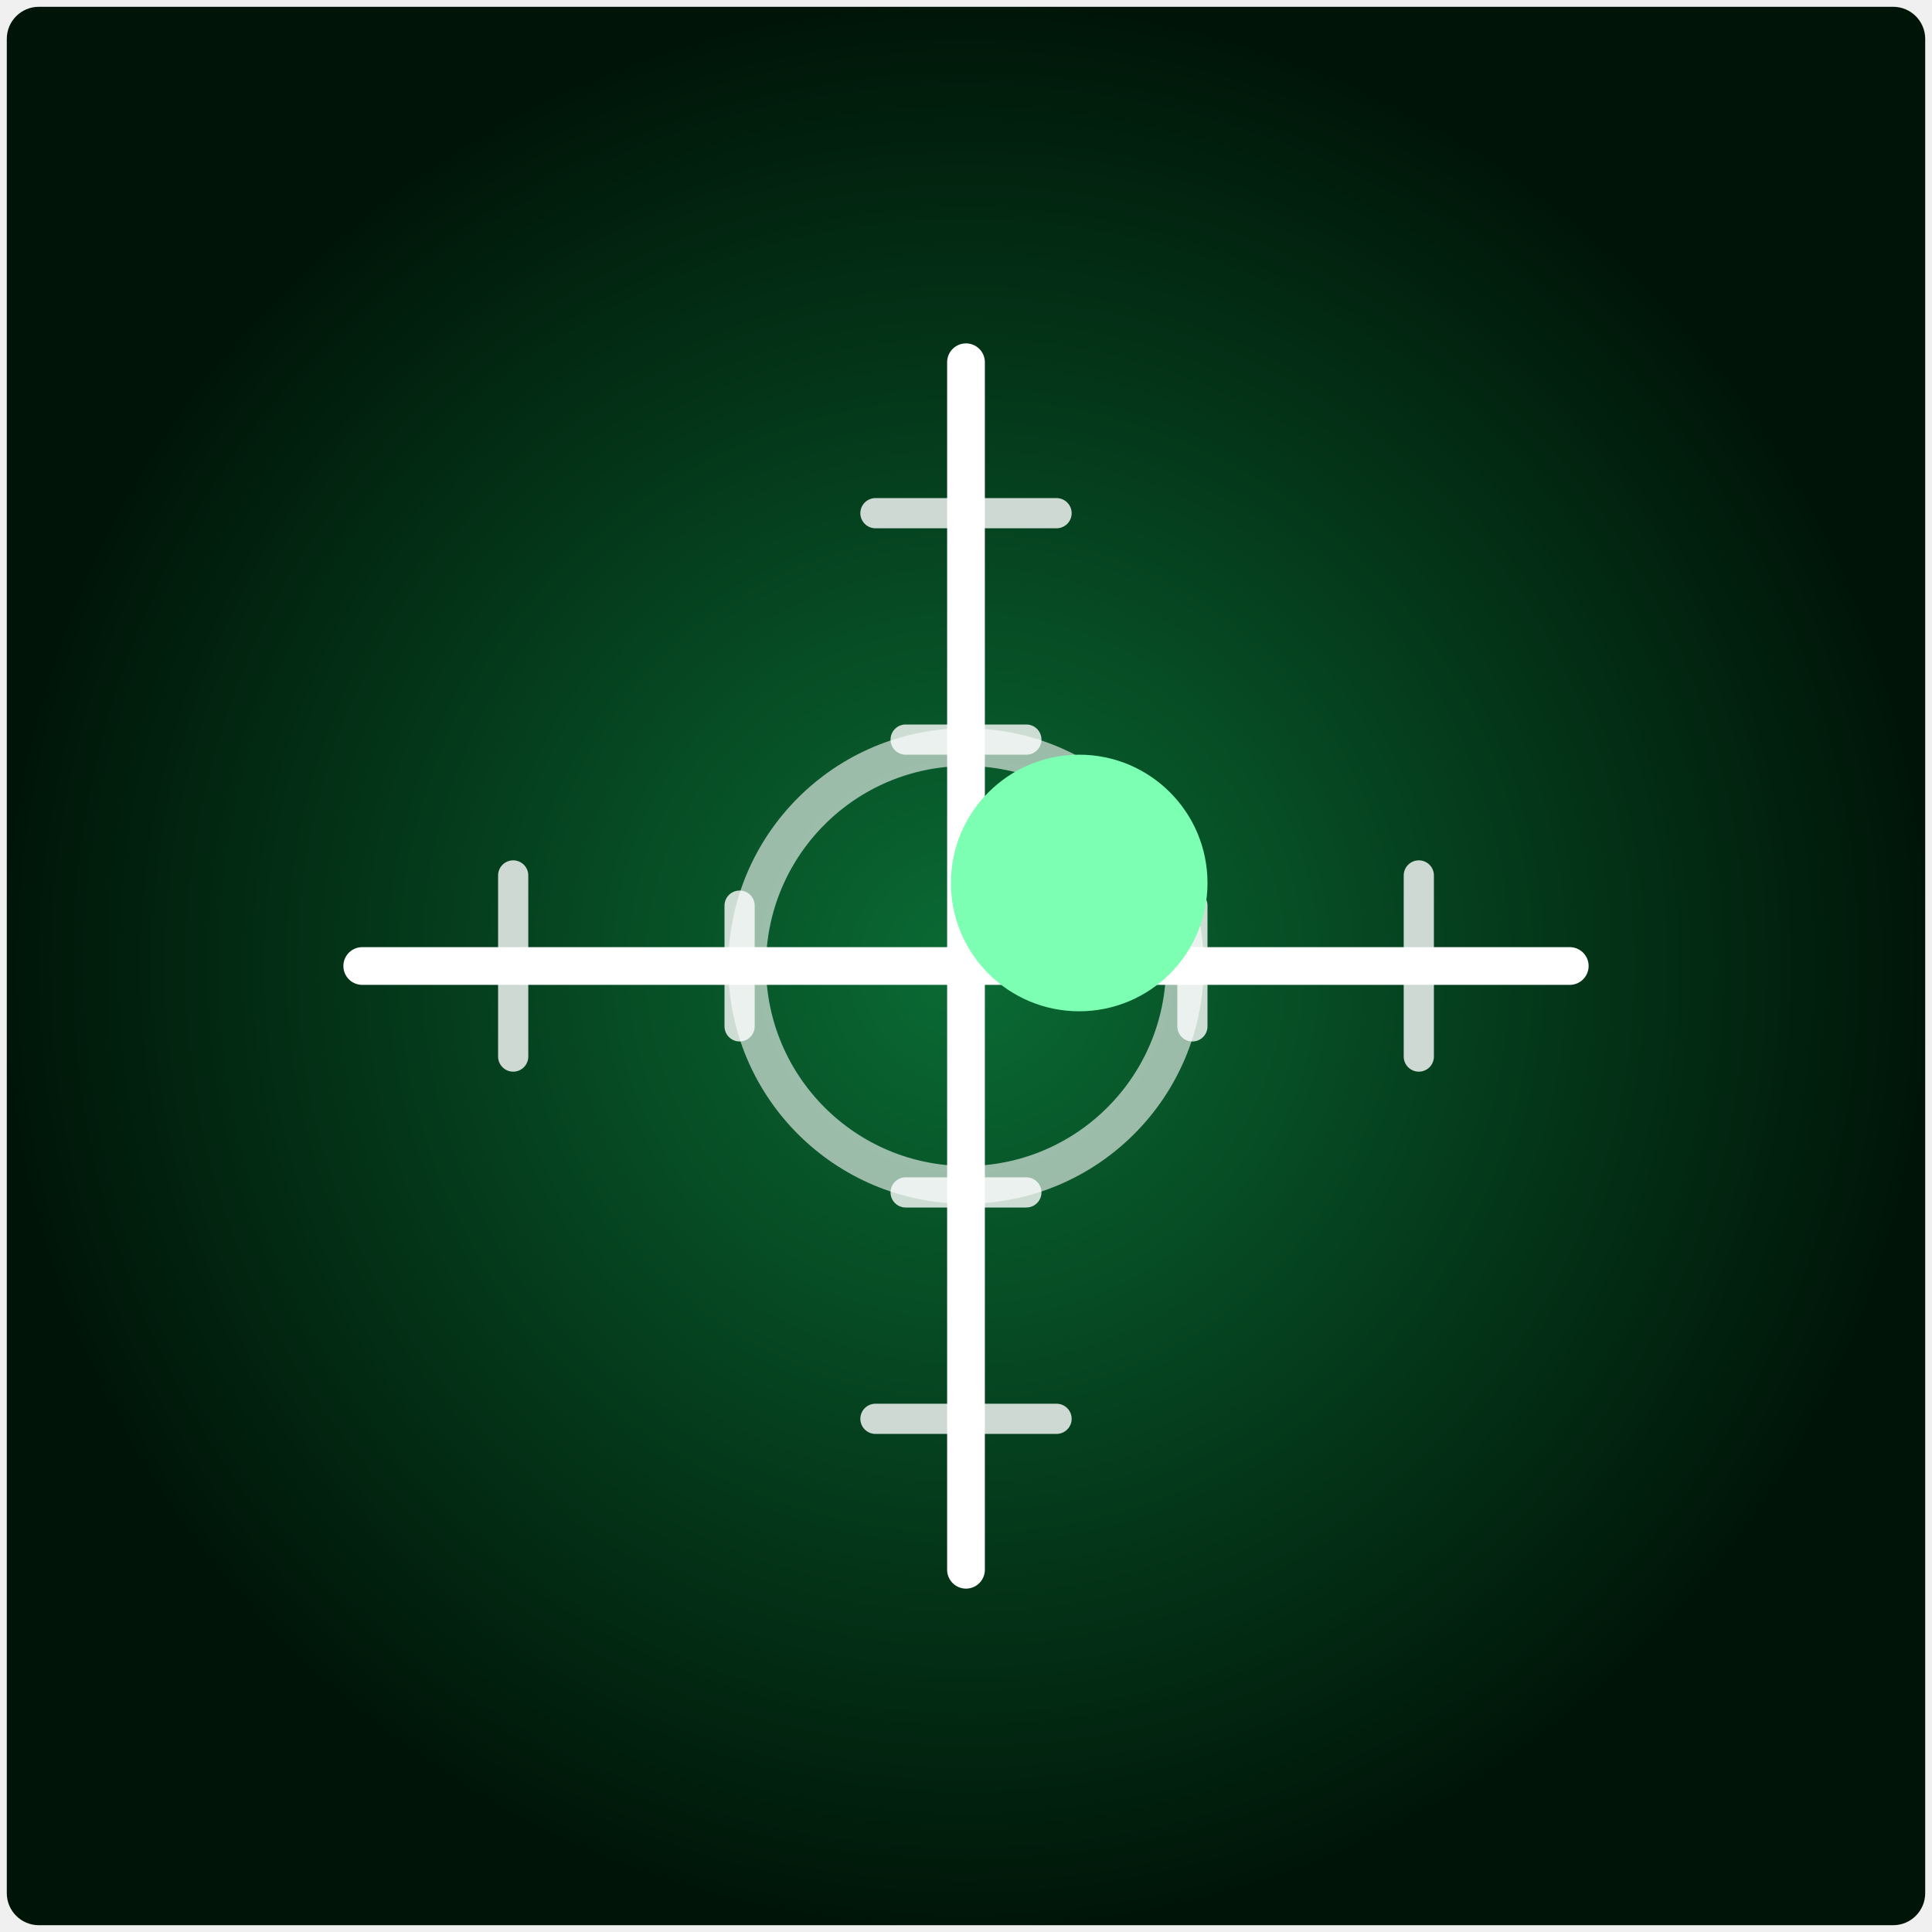
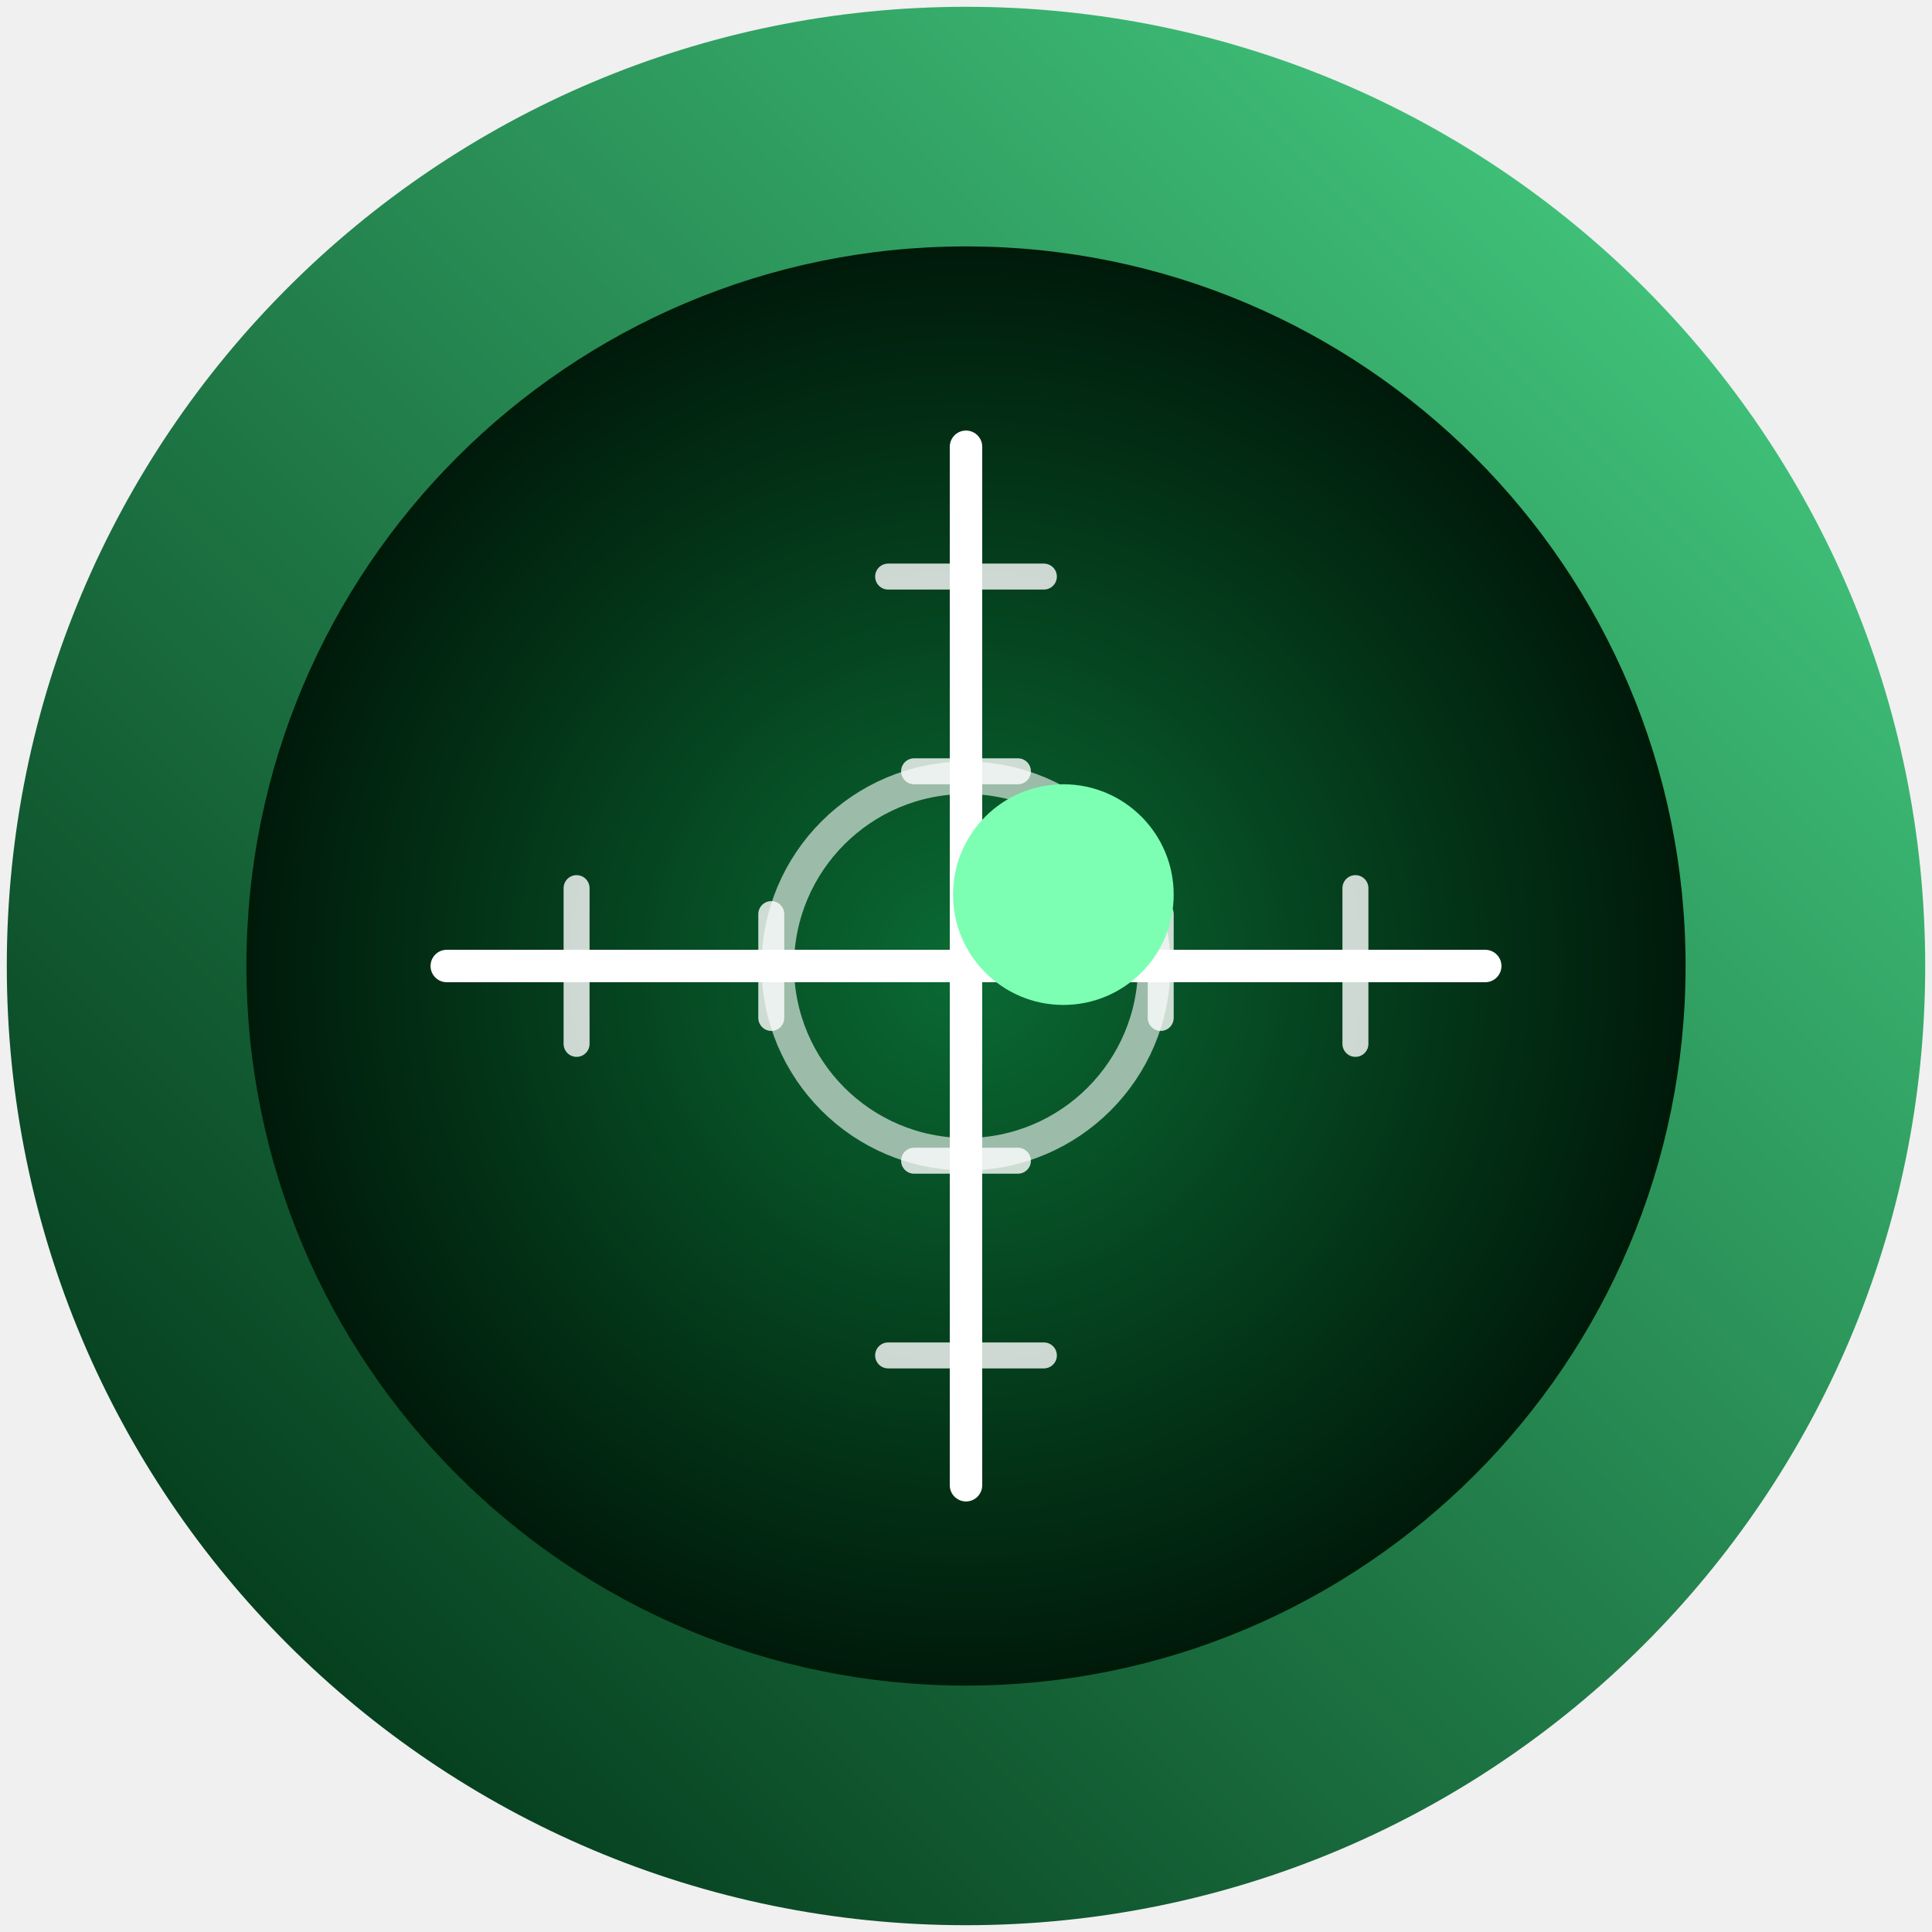
<svg xmlns="http://www.w3.org/2000/svg" width="512" height="512" viewBox="0 0 512 512">
  <defs>
-     <radialGradient id="bg" cx="256" cy="256" r="256" gradientUnits="userSpaceOnUse">
+     <linearGradient id="ring" gradientUnits="userSpaceOnUse" x1="76.2" y1="435.8" x2="435.8" y2="76.2">
+       <stop offset="0" stop-color="#06401f" />
+       <stop offset="1" stop-color="#3fbf78" />
+     </linearGradient>
+     <radialGradient id="disc" cx="256" cy="256" r="190.7" gradientUnits="userSpaceOnUse">
      <stop offset="0" stop-color="#0a6b34" />
-       <stop offset="1" stop-color="#001508" />
+       <stop offset="1" stop-color="#001a0a" />
    </radialGradient>
  </defs>
-   <rect x="1.8" y="1.8" width="508.4" height="508.4" rx="8.5" ry="8.5" fill="url(#bg)" />
-   <g stroke="#ffffff" stroke-linecap="round" fill="none">
-     <line x1="96" y1="256" x2="416" y2="256" stroke-width="10" />
-     <line x1="256" y1="96" x2="256" y2="416" stroke-width="10" />
-     <g stroke-width="8" opacity="0.8">
-       <line x1="136" y1="232" x2="136" y2="280" />
-       <line x1="196" y1="240" x2="196" y2="272" />
-       <line x1="316" y1="240" x2="316" y2="272" />
-       <line x1="376" y1="232" x2="376" y2="280" />
-       <line x1="232" y1="136" x2="280" y2="136" />
-       <line x1="240" y1="196" x2="272" y2="196" />
-       <line x1="240" y1="316" x2="272" y2="316" />
-       <line x1="232" y1="376" x2="280" y2="376" />
+   <circle cx="256" cy="256" r="254.2" fill="url(#ring)" />
+   <circle cx="256" cy="256" r="190.7" fill="url(#disc)" />
+   <g transform="translate(256 256) scale(0.86) translate(-256 -256)">
+     <g stroke="#ffffff" stroke-linecap="round" fill="none">
+       <line x1="96" y1="256" x2="416" y2="256" stroke-width="10" />
+       <line x1="256" y1="96" x2="256" y2="416" stroke-width="10" />
+       <g stroke-width="8" opacity="0.8">
+         <line x1="136" y1="232" x2="136" y2="280" />
+         <line x1="196" y1="240" x2="196" y2="272" />
+         <line x1="316" y1="240" x2="316" y2="272" />
+         <line x1="376" y1="232" x2="376" y2="280" />
+         <line x1="232" y1="136" x2="280" y2="136" />
+         <line x1="240" y1="196" x2="272" y2="196" />
+         <line x1="240" y1="316" x2="272" y2="316" />
+         <line x1="232" y1="376" x2="280" y2="376" />
+       </g>
+       <circle cx="256" cy="256" r="58" stroke-width="10" opacity="0.6" />
    </g>
-     <circle cx="256" cy="256" r="58" stroke-width="10" opacity="0.6" />
+     <circle cx="286" cy="234" r="34" fill="#7CFFB2" />
  </g>
-   <circle cx="286" cy="234" r="34" fill="#7CFFB2" />
</svg>
